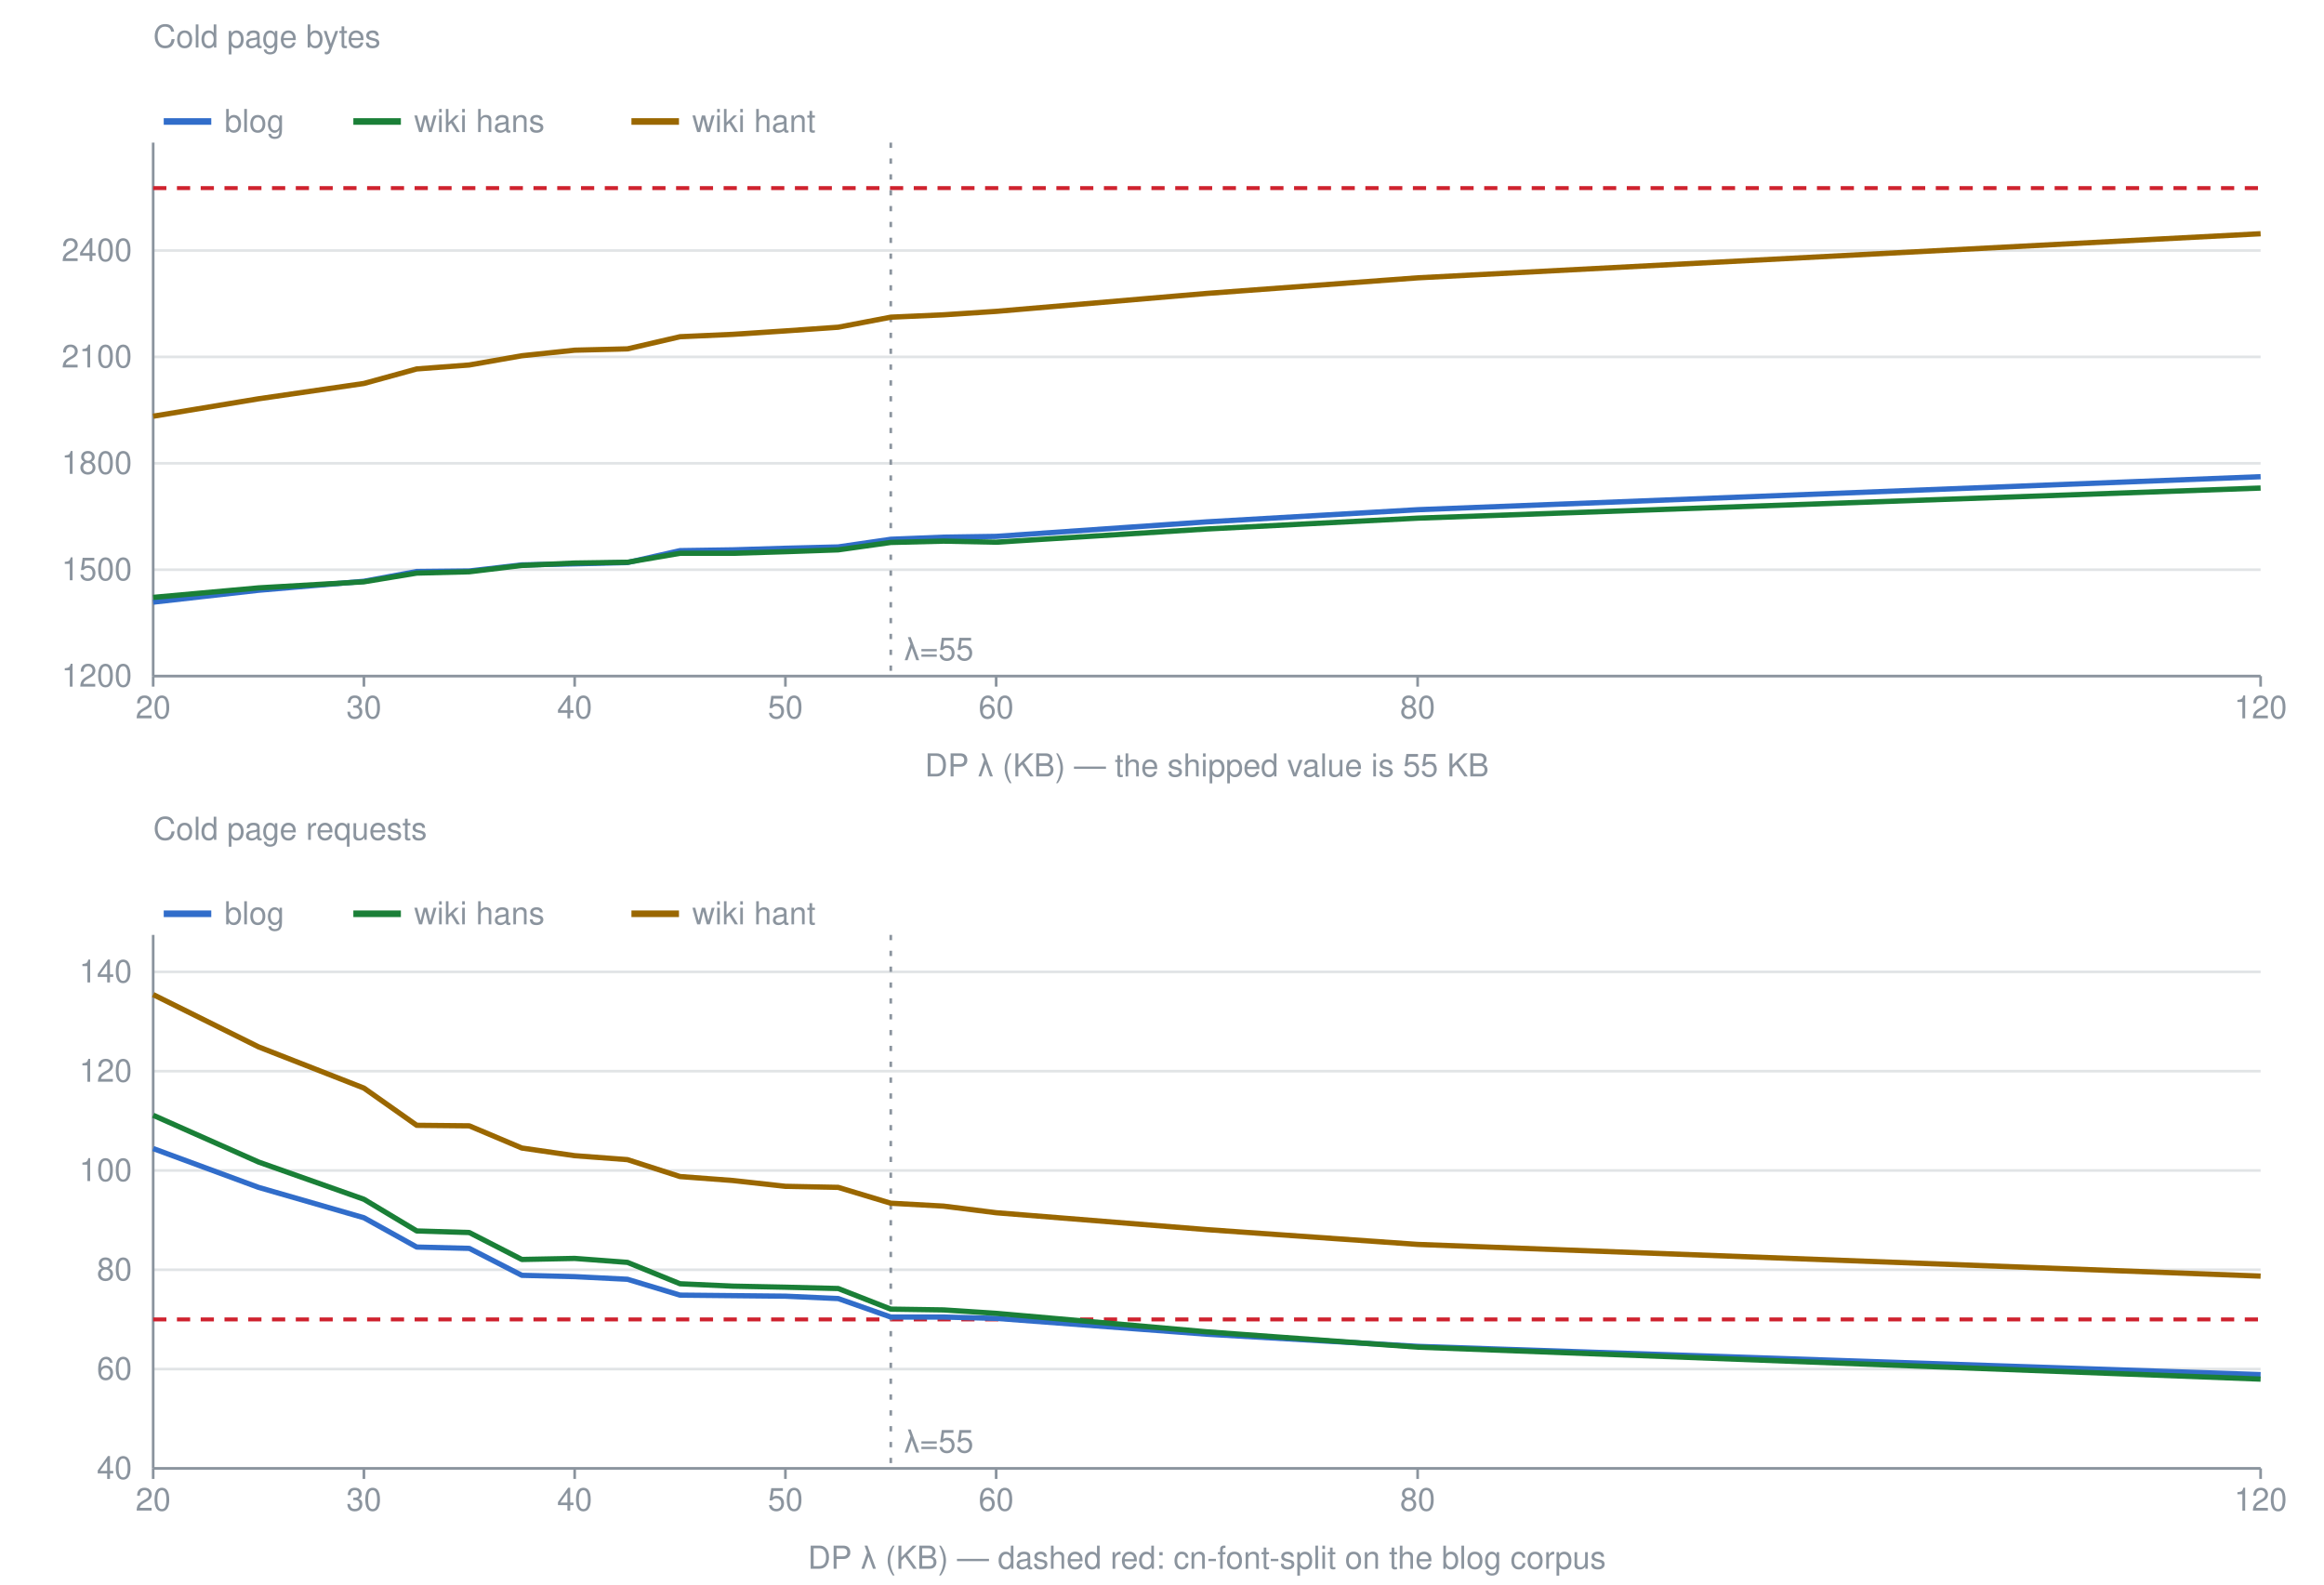
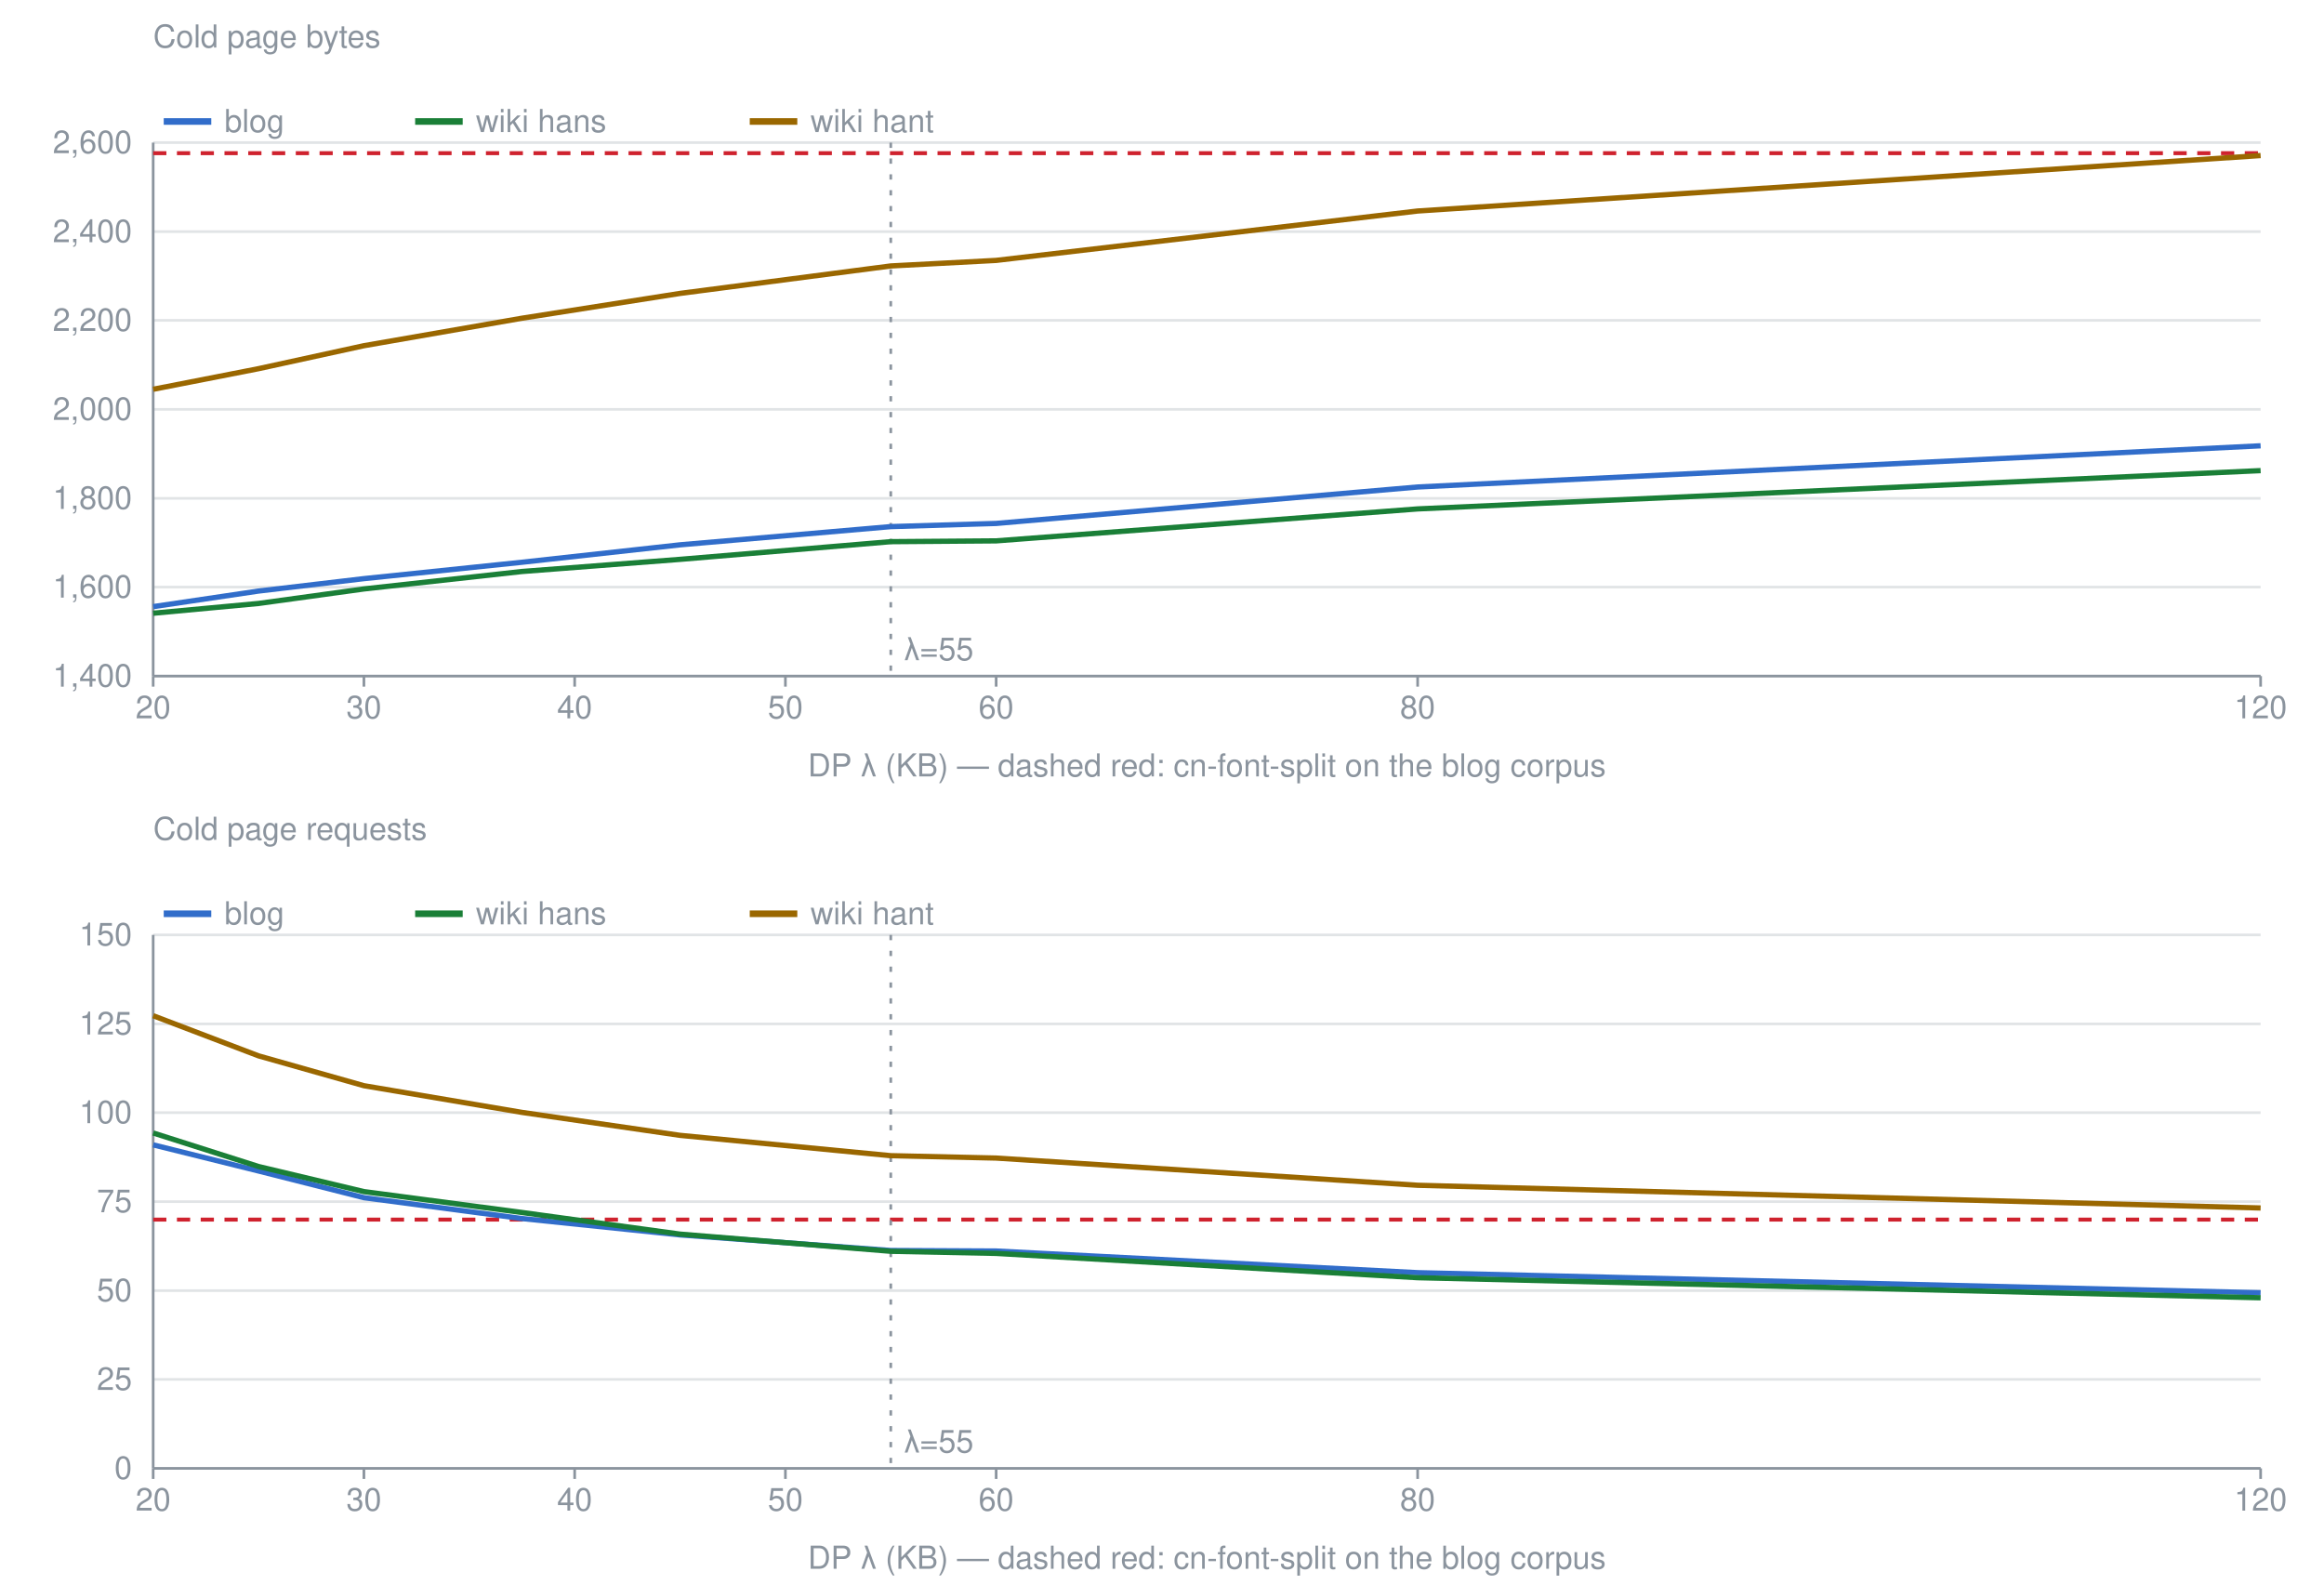
<svg xmlns="http://www.w3.org/2000/svg" viewBox="0 0 880 600" width="880" height="600" font-family="ui-sans-serif,system-ui,-apple-system,Segoe UI,Helvetica,Arial,sans-serif" font-size="12">
  <g transform="translate(0 0)">
    <text x="58" y="18" fill="#8b949e">Cold page bytes</text>
    <line x1="58" x2="856" y1="256" y2="256" stroke="#8b949e" stroke-opacity="0.25" />
-     <text x="50" y="260" text-anchor="end" fill="#8b949e">1200</text>
-     <line x1="58" x2="856" y1="215.714" y2="215.714" stroke="#8b949e" stroke-opacity="0.25" />
-     <text x="50" y="219.714" text-anchor="end" fill="#8b949e">1500</text>
-     <line x1="58" x2="856" y1="175.429" y2="175.429" stroke="#8b949e" stroke-opacity="0.25" />
-     <text x="50" y="179.429" text-anchor="end" fill="#8b949e">1800</text>
-     <line x1="58" x2="856" y1="135.143" y2="135.143" stroke="#8b949e" stroke-opacity="0.25" />
-     <text x="50" y="139.143" text-anchor="end" fill="#8b949e">2100</text>
-     <line x1="58" x2="856" y1="94.857" y2="94.857" stroke="#8b949e" stroke-opacity="0.25" />
-     <text x="50" y="98.857" text-anchor="end" fill="#8b949e">2400</text>
+     <text x="50" y="260" text-anchor="end" fill="#8b949e">1,400</text>
+     <line x1="58" x2="856" y1="222.3" y2="222.3" stroke="#8b949e" stroke-opacity="0.25" />
+     <text x="50" y="226.3" text-anchor="end" fill="#8b949e">1,600</text>
+     <line x1="58" x2="856" y1="188.7" y2="188.7" stroke="#8b949e" stroke-opacity="0.25" />
+     <text x="50" y="192.7" text-anchor="end" fill="#8b949e">1,800</text>
+     <line x1="58" x2="856" y1="155" y2="155" stroke="#8b949e" stroke-opacity="0.25" />
+     <text x="50" y="159" text-anchor="end" fill="#8b949e">2,000</text>
+     <line x1="58" x2="856" y1="121.3" y2="121.3" stroke="#8b949e" stroke-opacity="0.25" />
+     <text x="50" y="125.3" text-anchor="end" fill="#8b949e">2,200</text>
+     <line x1="58" x2="856" y1="87.7" y2="87.7" stroke="#8b949e" stroke-opacity="0.25" />
+     <text x="50" y="91.7" text-anchor="end" fill="#8b949e">2,400</text>
+     <line x1="58" x2="856" y1="54" y2="54" stroke="#8b949e" stroke-opacity="0.25" />
+     <text x="50" y="58" text-anchor="end" fill="#8b949e">2,600</text>
    <line x1="58" x2="58" y1="256" y2="260" stroke="#8b949e" />
    <text x="58" y="272" text-anchor="middle" fill="#8b949e">20</text>
    <line x1="137.8" x2="137.8" y1="256" y2="260" stroke="#8b949e" />
    <text x="137.8" y="272" text-anchor="middle" fill="#8b949e">30</text>
    <line x1="217.6" x2="217.6" y1="256" y2="260" stroke="#8b949e" />
    <text x="217.6" y="272" text-anchor="middle" fill="#8b949e">40</text>
    <line x1="297.4" x2="297.4" y1="256" y2="260" stroke="#8b949e" />
    <text x="297.4" y="272" text-anchor="middle" fill="#8b949e">50</text>
    <line x1="377.2" x2="377.2" y1="256" y2="260" stroke="#8b949e" />
    <text x="377.2" y="272" text-anchor="middle" fill="#8b949e">60</text>
    <line x1="536.8" x2="536.8" y1="256" y2="260" stroke="#8b949e" />
    <text x="536.8" y="272" text-anchor="middle" fill="#8b949e">80</text>
    <line x1="856" x2="856" y1="256" y2="260" stroke="#8b949e" />
    <text x="856" y="272" text-anchor="middle" fill="#8b949e">120</text>
    <line x1="58" x2="856" y1="256" y2="256" stroke="#8b949e" />
    <line x1="58" x2="58" y1="54" y2="256" stroke="#8b949e" />
-     <line x1="58" x2="856" y1="71.224" y2="71.224" stroke="#cf222e" stroke-dasharray="5 4" stroke-width="1.5" />
+     <line x1="58" x2="856" y1="58" y2="58" stroke="#cf222e" stroke-dasharray="5 4" stroke-width="1.5" />
    <line x1="337.3" x2="337.3" y1="54" y2="256" stroke="#8b949e" stroke-dasharray="2 4" />
    <text x="342.3" y="250" fill="#8b949e">λ=55</text>
-     <path d="M58.0 228.0 L97.9 223.5 L137.8 220.1 L157.8 216.4 L177.7 216.2 L197.6 213.9 L217.6 213.5 L237.6 213.0 L257.5 208.5 L277.5 208.2 L297.4 207.6 L317.4 207.1 L337.3 204.2 L357.3 203.4 L377.2 203.1 L457.0 197.6 L536.8 193.0 L856.0 180.5" fill="none" stroke="#316dca" stroke-width="2" stroke-linejoin="round" />
-     <path d="M58.0 226.2 L97.9 222.6 L137.8 220.3 L157.8 217.0 L177.7 216.5 L197.6 214.1 L217.6 213.2 L237.6 212.9 L257.5 209.5 L277.5 209.5 L297.4 208.9 L317.4 208.2 L337.3 205.4 L357.3 204.9 L377.2 205.3 L457.0 200.3 L536.8 196.2 L856.0 184.8" fill="none" stroke="#1a7f37" stroke-width="2" stroke-linejoin="round" />
-     <path d="M58.0 157.6 L97.9 151.0 L137.8 145.2 L157.8 139.7 L177.7 138.2 L197.6 134.7 L217.6 132.6 L237.6 132.1 L257.5 127.5 L277.5 126.6 L297.4 125.3 L317.4 123.9 L337.3 120.1 L357.3 119.2 L377.2 117.9 L457.0 111.1 L536.8 105.2 L856.0 88.5" fill="none" stroke="#9a6700" stroke-width="2" stroke-linejoin="round" />
+     <path d="M58 229.7 L97.9 223.8 L137.8 219.1 L197.6 212.9 L257.5 206.3 L337.3 199.4 L377.2 198.2 L536.8 184.4 L856 168.8" fill="none" stroke="#316dca" stroke-width="2" stroke-linejoin="round" />
+     <path d="M58 232.2 L97.9 228.5 L137.8 223 L197.6 216.4 L257.5 211.8 L337.3 205.1 L377.2 204.8 L536.8 192.7 L856 178.2" fill="none" stroke="#1a7f37" stroke-width="2" stroke-linejoin="round" />
+     <path d="M58 147.4 L97.9 139.6 L137.8 130.9 L197.6 120.5 L257.5 111.1 L337.3 100.7 L377.2 98.6 L536.8 79.9 L856 58.9" fill="none" stroke="#9a6700" stroke-width="2" stroke-linejoin="round" />
    <line x1="62" x2="80" y1="46" y2="46" stroke="#316dca" stroke-width="2.5" />
    <text x="85" y="50" fill="#8b949e">blog</text>
-     <line x1="133.8" x2="151.8" y1="46" y2="46" stroke="#1a7f37" stroke-width="2.5" />
-     <text x="156.8" y="50" fill="#8b949e">wiki hans</text>
-     <line x1="239.1" x2="257.1" y1="46" y2="46" stroke="#9a6700" stroke-width="2.5" />
-     <text x="262.1" y="50" fill="#8b949e">wiki hant</text>
-     <text x="457" y="294" text-anchor="middle" fill="#8b949e">DP λ (KB) — the shipped value is 55 KB</text>
+     <line x1="157.2" x2="175.2" y1="46" y2="46" stroke="#1a7f37" stroke-width="2.5" />
+     <text x="180.2" y="50" fill="#8b949e">wiki hans</text>
+     <line x1="283.9" x2="301.9" y1="46" y2="46" stroke="#9a6700" stroke-width="2.5" />
+     <text x="306.9" y="50" fill="#8b949e">wiki hant</text>
+     <text x="457" y="294" text-anchor="middle" fill="#8b949e">DP λ (KB) — dashed red: cn-font-split on the blog corpus</text>
  </g>
  <g transform="translate(0 300)">
    <text x="58" y="18" fill="#8b949e">Cold page requests</text>
    <line x1="58" x2="856" y1="256" y2="256" stroke="#8b949e" stroke-opacity="0.25" />
-     <text x="50" y="260" text-anchor="end" fill="#8b949e">40</text>
-     <line x1="58" x2="856" y1="218.4" y2="218.4" stroke="#8b949e" stroke-opacity="0.25" />
-     <text x="50" y="222.4" text-anchor="end" fill="#8b949e">60</text>
-     <line x1="58" x2="856" y1="180.8" y2="180.8" stroke="#8b949e" stroke-opacity="0.25" />
-     <text x="50" y="184.8" text-anchor="end" fill="#8b949e">80</text>
-     <line x1="58" x2="856" y1="143.2" y2="143.2" stroke="#8b949e" stroke-opacity="0.25" />
-     <text x="50" y="147.2" text-anchor="end" fill="#8b949e">100</text>
-     <line x1="58" x2="856" y1="105.6" y2="105.6" stroke="#8b949e" stroke-opacity="0.25" />
-     <text x="50" y="109.6" text-anchor="end" fill="#8b949e">120</text>
-     <line x1="58" x2="856" y1="68" y2="68" stroke="#8b949e" stroke-opacity="0.25" />
-     <text x="50" y="72" text-anchor="end" fill="#8b949e">140</text>
+     <text x="50" y="260" text-anchor="end" fill="#8b949e">0</text>
+     <line x1="58" x2="856" y1="222.3" y2="222.3" stroke="#8b949e" stroke-opacity="0.25" />
+     <text x="50" y="226.3" text-anchor="end" fill="#8b949e">25</text>
+     <line x1="58" x2="856" y1="188.7" y2="188.7" stroke="#8b949e" stroke-opacity="0.25" />
+     <text x="50" y="192.7" text-anchor="end" fill="#8b949e">50</text>
+     <line x1="58" x2="856" y1="155" y2="155" stroke="#8b949e" stroke-opacity="0.25" />
+     <text x="50" y="159" text-anchor="end" fill="#8b949e">75</text>
+     <line x1="58" x2="856" y1="121.3" y2="121.3" stroke="#8b949e" stroke-opacity="0.25" />
+     <text x="50" y="125.3" text-anchor="end" fill="#8b949e">100</text>
+     <line x1="58" x2="856" y1="87.7" y2="87.7" stroke="#8b949e" stroke-opacity="0.25" />
+     <text x="50" y="91.7" text-anchor="end" fill="#8b949e">125</text>
+     <line x1="58" x2="856" y1="54" y2="54" stroke="#8b949e" stroke-opacity="0.25" />
+     <text x="50" y="58" text-anchor="end" fill="#8b949e">150</text>
    <line x1="58" x2="58" y1="256" y2="260" stroke="#8b949e" />
    <text x="58" y="272" text-anchor="middle" fill="#8b949e">20</text>
    <line x1="137.8" x2="137.8" y1="256" y2="260" stroke="#8b949e" />
    <text x="137.8" y="272" text-anchor="middle" fill="#8b949e">30</text>
    <line x1="217.6" x2="217.6" y1="256" y2="260" stroke="#8b949e" />
    <text x="217.6" y="272" text-anchor="middle" fill="#8b949e">40</text>
    <line x1="297.4" x2="297.4" y1="256" y2="260" stroke="#8b949e" />
    <text x="297.4" y="272" text-anchor="middle" fill="#8b949e">50</text>
    <line x1="377.2" x2="377.2" y1="256" y2="260" stroke="#8b949e" />
    <text x="377.2" y="272" text-anchor="middle" fill="#8b949e">60</text>
    <line x1="536.8" x2="536.8" y1="256" y2="260" stroke="#8b949e" />
    <text x="536.8" y="272" text-anchor="middle" fill="#8b949e">80</text>
    <line x1="856" x2="856" y1="256" y2="260" stroke="#8b949e" />
    <text x="856" y="272" text-anchor="middle" fill="#8b949e">120</text>
    <line x1="58" x2="856" y1="256" y2="256" stroke="#8b949e" />
    <line x1="58" x2="58" y1="54" y2="256" stroke="#8b949e" />
-     <line x1="58" x2="856" y1="199.6" y2="199.6" stroke="#cf222e" stroke-dasharray="5 4" stroke-width="1.5" />
+     <line x1="58" x2="856" y1="161.8" y2="161.8" stroke="#cf222e" stroke-dasharray="5 4" stroke-width="1.5" />
    <line x1="337.3" x2="337.3" y1="54" y2="256" stroke="#8b949e" stroke-dasharray="2 4" />
    <text x="342.3" y="250" fill="#8b949e">λ=55</text>
-     <path d="M58.0 134.9 L97.9 149.6 L137.8 161.1 L157.8 172.2 L177.7 172.7 L197.6 182.9 L217.6 183.4 L237.6 184.4 L257.5 190.4 L277.5 190.6 L297.4 190.8 L317.4 191.7 L337.3 198.7 L357.3 198.7 L377.2 199.2 L457.0 205.2 L536.8 209.8 L856.0 220.5" fill="none" stroke="#316dca" stroke-width="2" stroke-linejoin="round" />
-     <path d="M58.0 122.3 L97.9 140.0 L137.8 154.1 L157.8 166.1 L177.7 166.7 L197.6 176.9 L217.6 176.5 L237.6 178.0 L257.5 186.1 L277.5 187.0 L297.4 187.4 L317.4 187.9 L337.3 195.7 L357.3 196.0 L377.2 197.3 L457.0 204.3 L536.8 210.1 L856.0 222.2" fill="none" stroke="#1a7f37" stroke-width="2" stroke-linejoin="round" />
-     <path d="M58.0 76.6 L97.9 96.4 L137.8 112.0 L157.8 126.1 L177.7 126.3 L197.6 134.7 L217.6 137.6 L237.6 139.1 L257.5 145.5 L277.5 147.0 L297.4 149.2 L317.4 149.6 L337.3 155.6 L357.3 156.7 L377.2 159.2 L457.0 165.6 L536.8 171.2 L856.0 183.2" fill="none" stroke="#9a6700" stroke-width="2" stroke-linejoin="round" />
+     <path d="M58 133.5 L97.9 143.4 L137.8 153.5 L197.6 161.4 L257.5 167.6 L337.3 173.5 L377.2 173.7 L536.8 181.9 L856 189.5" fill="none" stroke="#316dca" stroke-width="2" stroke-linejoin="round" />
+     <path d="M58 129 L97.9 141.7 L137.8 151.2 L197.6 159.1 L257.5 167.3 L337.3 173.8 L377.2 174.6 L536.8 183.8 L856 191.4" fill="none" stroke="#1a7f37" stroke-width="2" stroke-linejoin="round" />
+     <path d="M58 84.6 L97.9 99.8 L137.8 111.1 L197.6 121.2 L257.5 129.9 L337.3 137.6 L377.2 138.5 L536.8 148.8 L856 157.4" fill="none" stroke="#9a6700" stroke-width="2" stroke-linejoin="round" />
    <line x1="62" x2="80" y1="46" y2="46" stroke="#316dca" stroke-width="2.5" />
    <text x="85" y="50" fill="#8b949e">blog</text>
-     <line x1="133.8" x2="151.8" y1="46" y2="46" stroke="#1a7f37" stroke-width="2.5" />
-     <text x="156.8" y="50" fill="#8b949e">wiki hans</text>
-     <line x1="239.1" x2="257.1" y1="46" y2="46" stroke="#9a6700" stroke-width="2.5" />
-     <text x="262.1" y="50" fill="#8b949e">wiki hant</text>
+     <line x1="157.2" x2="175.2" y1="46" y2="46" stroke="#1a7f37" stroke-width="2.5" />
+     <text x="180.2" y="50" fill="#8b949e">wiki hans</text>
+     <line x1="283.9" x2="301.9" y1="46" y2="46" stroke="#9a6700" stroke-width="2.5" />
+     <text x="306.9" y="50" fill="#8b949e">wiki hant</text>
    <text x="457" y="294" text-anchor="middle" fill="#8b949e">DP λ (KB) — dashed red: cn-font-split on the blog corpus</text>
  </g>
</svg>
